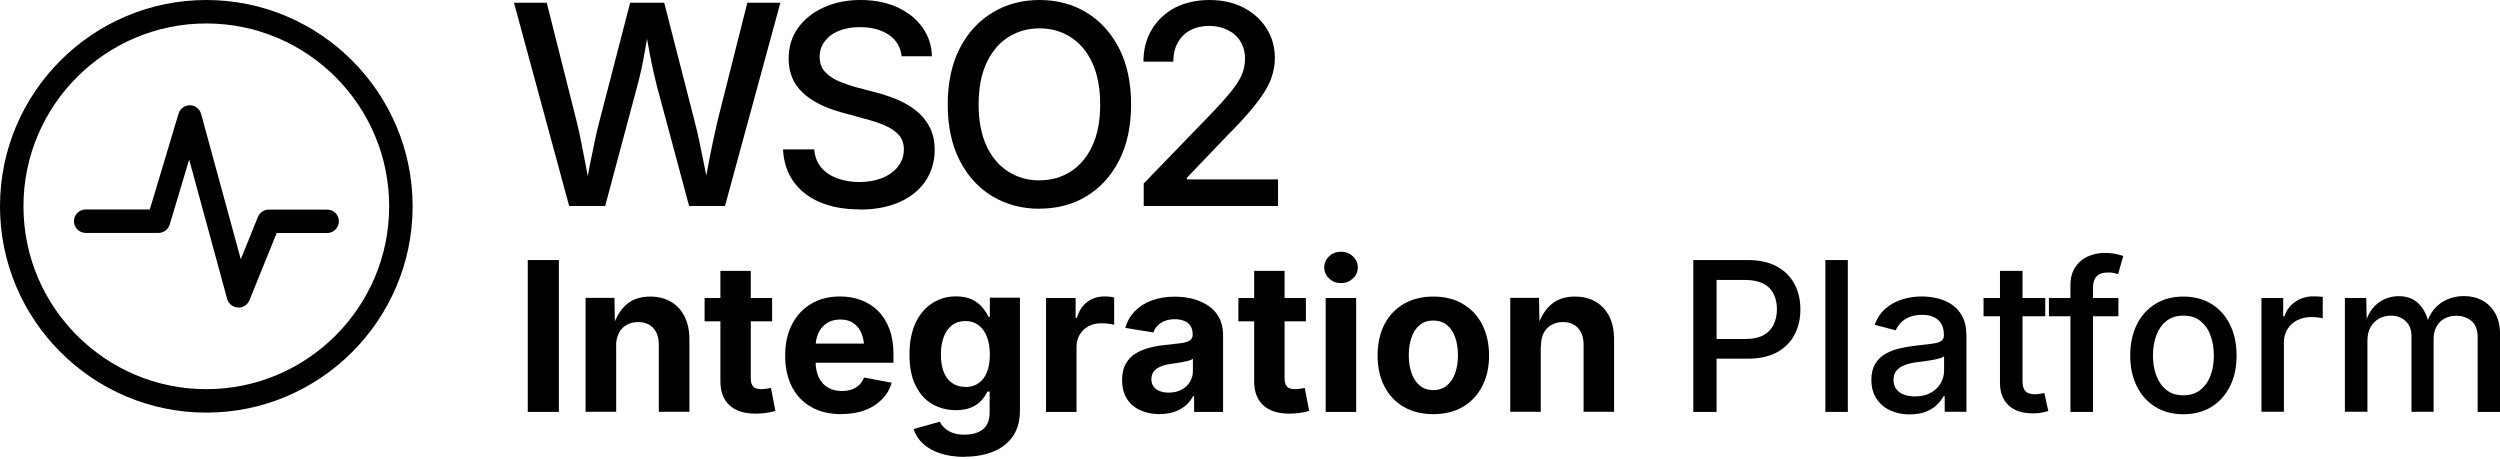
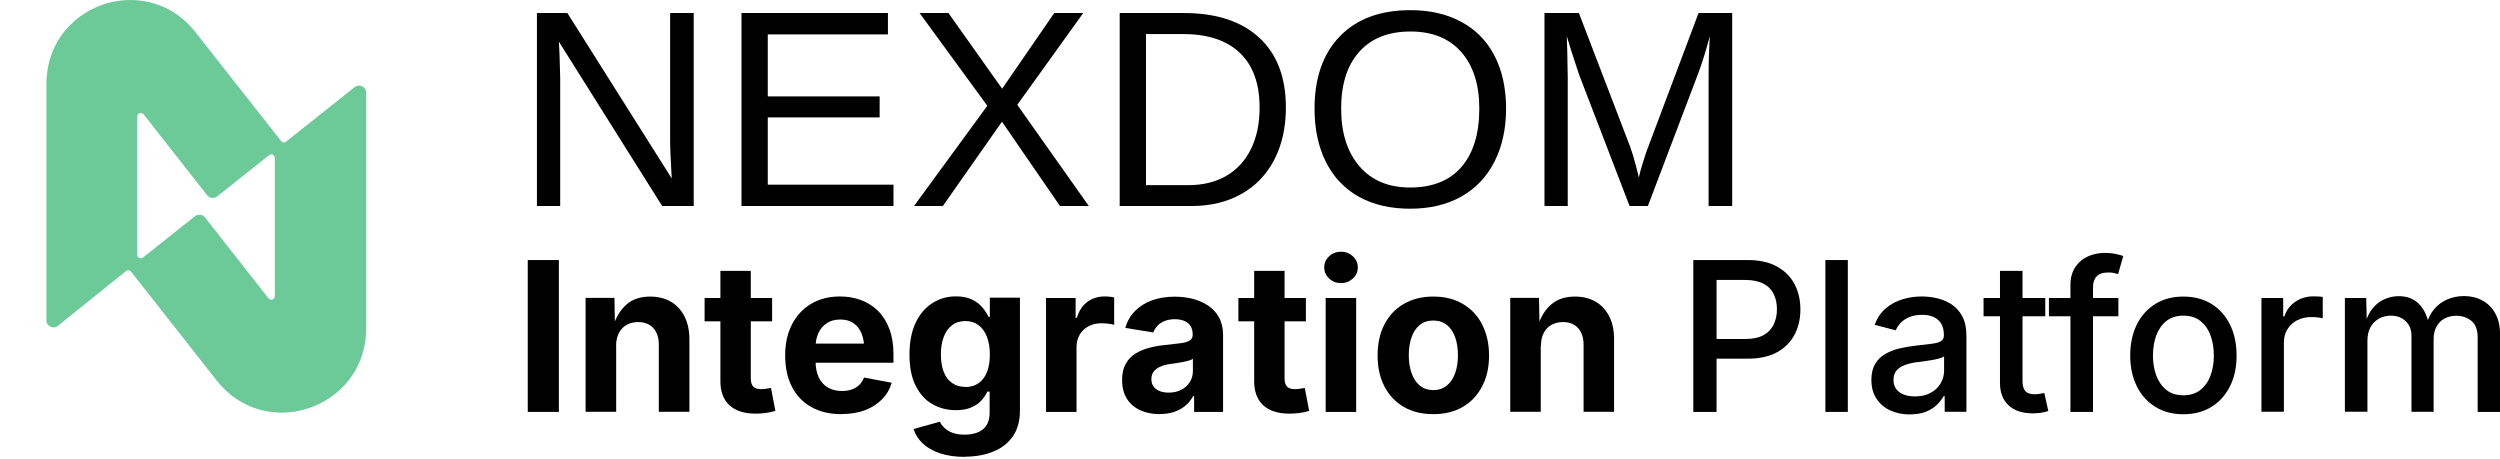
<svg xmlns="http://www.w3.org/2000/svg" id="Layer_1" version="1.1" viewBox="0 0 245.14 45">
-   <g>
+   <g display="none">
    <path d="M23.38,30.15s-.05,0-.07,0c-.49-.03-.91-.37-1.04-.85l-3.72-13.65-1.91,6.37c-.15.49-.59.82-1.1.82h-7.14c-.64,0-1.15-.52-1.15-1.15s.52-1.15,1.15-1.15h6.29l2.82-9.4c.15-.49.59-.82,1.1-.82,0,0,0,0,.01,0,.51,0,.96.35,1.1.85l3.89,14.25,1.68-4.15c.18-.43.6-.72,1.07-.72h5.72c.64,0,1.15.52,1.15,1.15s-.52,1.15-1.15,1.15h-4.95l-2.67,6.59c-.18.44-.6.72-1.07.72Z" />
    <path d="M20.23,40.46C9.08,40.46,0,31.39,0,20.23S9.08,0,20.23,0s20.23,9.08,20.23,20.23-9.08,20.23-20.23,20.23ZM20.23,2.3C10.34,2.3,2.3,10.34,2.3,20.23s8.04,17.93,17.93,17.93,17.93-8.04,17.93-17.93S30.12,2.3,20.23,2.3Z" />
  </g>
-   <g>
+   <path d="M35.864 10.134L27.876 16.48C27.698 16.621 27.44 16.591 27.298 16.412L27.292 16.404H27.298C27.298 16.404 17.246 3.621 17.196 3.561C15.274 1.224 12.728 0.113 10.18 0.008C5.06 -0.201 0 3.661 0 9.813V37.257C0 37.95 0.798 38.334 1.336 37.9L9.264 31.528C9.442 31.385 9.702 31.415 9.844 31.594L19.8 44.256C21.762 46.752 24.418 47.916 27.066 47.994C32.152 48.147 37.198 44.294 37.198 38.185V10.783C37.198 10.092 36.404 9.706 35.864 10.134ZM26.57 34.45C26.57 34.842 26.078 35.012 25.836 34.705L18.44 25.288C18.158 24.93 17.64 24.868 17.284 25.151L11.236 29.956C10.966 30.171 10.57 29.978 10.57 29.633V13.554C10.57 13.163 11.062 12.992 11.304 13.299L18.7 22.716C18.982 23.074 19.5 23.136 19.856 22.853L25.904 18.048C26.174 17.833 26.57 18.026 26.57 18.371V34.45Z" fill="#6CCA98" transform="translate(4.55 0) scale(0.842917)" />
+   <g display="none">
    <path d="M55.81,20.2L50.4.27h3.21l2.88,11.42c.18.7.34,1.44.49,2.19.15.76.3,1.52.45,2.3.15.78.29,1.55.42,2.33h-.45c.14-.78.29-1.55.44-2.33.15-.78.31-1.54.47-2.3.16-.76.33-1.49.52-2.19L61.79.27h3.34l2.93,11.42c.19.7.36,1.44.52,2.19.16.76.32,1.52.47,2.3.16.78.31,1.55.45,2.33h-.48c.14-.78.28-1.55.43-2.33.14-.78.3-1.54.46-2.3.16-.76.33-1.49.49-2.19l2.88-11.42h3.24l-5.43,19.93h-3.52l-3.17-11.81c-.24-.93-.46-1.93-.67-3.02-.21-1.09-.41-2.28-.63-3.58h.7c-.22,1.25-.43,2.4-.61,3.46-.18,1.06-.41,2.11-.69,3.14l-3.16,11.81h-3.53Z" />
    <path d="M84.26,20.53c-1.49,0-2.78-.24-3.88-.71s-1.96-1.15-2.58-2.03c-.62-.88-.96-1.92-1.02-3.14h3.06c.06.72.3,1.32.7,1.79s.93.82,1.59,1.06c.65.23,1.36.35,2.11.35.85,0,1.6-.13,2.25-.39.66-.26,1.17-.64,1.56-1.12.38-.49.58-1.05.58-1.69,0-.58-.17-1.05-.5-1.42-.33-.37-.79-.68-1.35-.92-.57-.25-1.21-.46-1.93-.65l-2.33-.64c-1.63-.44-2.9-1.08-3.82-1.94-.91-.86-1.37-1.97-1.37-3.33,0-1.15.31-2.16.93-3.02.62-.86,1.46-1.53,2.53-2.01C81.85.24,83.05,0,84.39,0s2.57.24,3.61.72c1.04.48,1.85,1.13,2.45,1.96.59.83.9,1.77.93,2.84h-2.97c-.1-.91-.52-1.61-1.26-2.11-.75-.5-1.68-.75-2.82-.75-.8,0-1.5.13-2.09.37s-1.05.6-1.38,1.04c-.33.44-.49.94-.49,1.5,0,.63.19,1.14.58,1.53.39.39.86.7,1.42.92s1.09.41,1.6.54l1.94.51c.63.16,1.29.38,1.96.65.67.27,1.3.62,1.87,1.06.57.43,1.03.97,1.38,1.61.35.64.53,1.41.53,2.31,0,1.12-.29,2.13-.87,3.01-.58.88-1.42,1.58-2.52,2.08-1.1.5-2.43.76-3.99.76Z" />
    <path d="M101.93,20.47c-1.72,0-3.26-.41-4.62-1.22-1.36-.82-2.43-1.99-3.21-3.52s-1.17-3.36-1.17-5.48.39-3.96,1.17-5.49,1.85-2.7,3.21-3.52C98.67.41,100.21,0,101.93,0s3.26.41,4.61,1.23c1.35.82,2.42,2,3.2,3.52.78,1.53,1.17,3.36,1.17,5.49s-.39,3.95-1.17,5.48c-.78,1.53-1.85,2.7-3.2,3.52-1.35.82-2.89,1.22-4.61,1.22ZM101.93,17.68c1.13,0,2.15-.28,3.04-.85.9-.57,1.61-1.4,2.13-2.51.52-1.11.78-2.47.78-4.07s-.26-2.99-.78-4.1c-.52-1.11-1.23-1.95-2.13-2.52-.9-.57-1.91-.85-3.04-.85s-2.16.29-3.06.86c-.9.57-1.61,1.41-2.13,2.52-.52,1.11-.78,2.47-.78,4.09s.26,2.96.78,4.07c.52,1.11,1.23,1.94,2.13,2.51.9.57,1.92.86,3.06.86Z" />
    <path d="M112.15,20.2v-2.21l6.77-7c.7-.73,1.28-1.38,1.74-1.94.46-.56.82-1.1,1.06-1.62.24-.52.36-1.07.36-1.66,0-.67-.15-1.24-.46-1.73s-.73-.85-1.26-1.11-1.13-.39-1.81-.39-1.32.15-1.85.43c-.53.29-.93.7-1.22,1.22-.29.53-.43,1.15-.43,1.86h-2.93c0-1.21.28-2.28.84-3.19.56-.91,1.33-1.62,2.3-2.13C116.24.25,117.35,0,118.6,0s2.38.25,3.34.75c.96.5,1.71,1.18,2.25,2.03.54.85.82,1.82.82,2.9,0,.73-.14,1.44-.41,2.14-.27.7-.75,1.48-1.43,2.35-.68.87-1.64,1.94-2.88,3.18l-3.91,4.08v.16h8.94v2.61h-13.16Z" />
  </g>
+   <text x="50.4" y="20.2" font-family="Arial, Helvetica, sans-serif" font-size="27.5" font-weight="500" letter-spacing="0.2">NEXDOM</text>
  <g>
    <path d="M54.8,25.5v14.89h-3.05v-14.89h3.05Z" />
    <path d="M60.42,33.92v6.46h-3v-11.17h2.83l.05,2.79h-.18c.29-.93.74-1.65,1.33-2.16s1.37-.76,2.31-.76c.77,0,1.45.17,2.02.5.58.34,1.02.82,1.34,1.45.32.63.48,1.38.48,2.25v7.1h-3v-6.58c0-.69-.18-1.23-.54-1.63-.36-.39-.85-.59-1.48-.59-.42,0-.79.09-1.12.27-.33.18-.59.45-.77.8-.18.34-.28.77-.28,1.27Z" />
    <path d="M75.71,29.22v2.29h-6.62v-2.29h6.62ZM70.62,26.56h3v10.56c0,.35.08.62.24.79s.42.25.79.25c.11,0,.27-.01.48-.04.21-.03.36-.06.47-.08l.43,2.25c-.33.1-.66.17-.99.21-.33.04-.64.06-.94.06-1.12,0-1.97-.27-2.57-.82-.59-.54-.89-1.33-.89-2.35v-10.82Z" />
    <path d="M82.5,40.61c-1.14,0-2.12-.23-2.95-.7-.83-.47-1.46-1.13-1.9-1.99-.44-.86-.66-1.88-.66-3.06s.22-2.16.66-3.03c.44-.86,1.06-1.54,1.87-2.03.81-.48,1.75-.73,2.84-.73.73,0,1.41.11,2.05.35.63.23,1.19.58,1.67,1.05.48.47.85,1.06,1.12,1.76.27.71.41,1.54.41,2.5v.84h-9.38v-1.88h7.91l-1.4.5c0-.58-.09-1.08-.27-1.51-.18-.43-.44-.76-.79-1-.35-.24-.78-.35-1.29-.35s-.96.12-1.32.36c-.36.24-.64.57-.82.97-.19.41-.28.88-.28,1.4v1.33c0,.65.11,1.19.32,1.63.22.44.52.77.91.99.39.22.84.33,1.36.33.35,0,.67-.05.96-.15.29-.1.53-.25.74-.45.2-.2.36-.44.46-.72l2.72.51c-.18.61-.49,1.15-.94,1.61s-1,.82-1.67,1.08c-.67.25-1.44.38-2.31.38Z" />
    <path d="M94.61,44.8c-.93,0-1.74-.12-2.44-.35-.69-.24-1.26-.56-1.69-.97s-.73-.88-.9-1.41l2.58-.72c.09.21.24.41.44.6s.46.36.78.48c.33.13.73.19,1.21.19.77,0,1.37-.18,1.8-.53s.65-.89.65-1.63v-2.06h-.23c-.13.3-.33.59-.58.87-.25.28-.58.51-.99.68-.41.18-.92.27-1.52.27-.84,0-1.6-.2-2.29-.59-.69-.39-1.23-.99-1.64-1.8-.41-.8-.61-1.83-.61-3.06s.21-2.31.62-3.16.97-1.48,1.66-1.91c.69-.43,1.45-.64,2.27-.64.63,0,1.15.1,1.58.31s.77.47,1.03.79c.26.32.46.62.59.91h.13v-1.88h2.95v11.08c0,1.01-.23,1.84-.69,2.51-.47.67-1.1,1.17-1.92,1.5-.81.33-1.74.5-2.8.5ZM94.66,37.95c.51,0,.95-.13,1.3-.38.36-.25.63-.62.82-1.09.19-.48.28-1.05.28-1.71s-.09-1.23-.28-1.73c-.19-.49-.46-.88-.82-1.15-.36-.27-.79-.41-1.3-.41s-.97.14-1.32.42c-.36.28-.63.67-.81,1.16s-.27,1.06-.27,1.7.09,1.22.27,1.69.45.84.82,1.1c.36.26.8.39,1.32.39Z" />
    <path d="M102.57,40.39v-11.17h2.9v1.95h.12c.21-.69.55-1.22,1.03-1.57.48-.35,1.04-.53,1.66-.53.15,0,.32,0,.5.02.18.02.34.04.47.08v2.68c-.13-.05-.33-.08-.58-.11-.25-.03-.5-.04-.72-.04-.45,0-.86.1-1.23.3s-.65.47-.85.82c-.21.35-.31.76-.31,1.22v6.35h-3Z" />
    <path d="M113.74,40.61c-.71,0-1.34-.12-1.9-.37-.56-.25-1.01-.62-1.33-1.12-.32-.5-.48-1.11-.48-1.86,0-.62.11-1.14.34-1.56s.54-.76.94-1.01c.4-.25.85-.45,1.35-.58.5-.13,1.03-.23,1.58-.28.65-.07,1.17-.13,1.56-.18s.69-.15.87-.27c.18-.12.28-.3.28-.54v-.05c0-.32-.07-.59-.2-.81-.13-.22-.33-.39-.59-.5-.26-.11-.58-.18-.96-.18s-.72.06-1.01.18c-.28.12-.52.27-.7.47-.18.19-.31.41-.4.65l-2.75-.45c.19-.65.51-1.21.96-1.66.45-.45,1-.8,1.66-1.04.66-.24,1.41-.36,2.24-.36.6,0,1.18.07,1.75.21.56.15,1.07.37,1.52.67.45.3.81.69,1.07,1.17s.39,1.06.39,1.73v7.52h-2.84v-1.55h-.1c-.18.35-.42.65-.72.91-.3.26-.66.47-1.08.62-.42.15-.91.23-1.46.23ZM114.59,38.5c.47,0,.89-.09,1.25-.28s.63-.44.83-.76c.2-.32.3-.67.3-1.07v-1.21c-.08.07-.22.13-.4.18-.18.05-.38.1-.6.14s-.44.08-.65.11-.4.06-.57.08c-.37.05-.69.14-.97.26s-.5.28-.65.48c-.15.19-.23.45-.23.75,0,.29.07.53.22.73.15.2.34.34.6.44.25.1.54.15.87.15Z" />
    <path d="M128.05,29.22v2.29h-6.62v-2.29h6.62ZM122.96,26.56h3v10.56c0,.35.08.62.24.79s.42.25.79.25c.11,0,.27-.01.48-.04.21-.03.36-.06.47-.08l.43,2.25c-.33.1-.66.17-.99.21-.33.04-.64.06-.94.06-1.12,0-1.97-.27-2.57-.82-.59-.54-.89-1.33-.89-2.35v-10.82Z" />
    <path d="M131.49,27.76c-.45,0-.84-.15-1.16-.45-.32-.3-.48-.66-.48-1.09s.16-.79.48-1.09c.32-.3.71-.45,1.16-.45s.84.15,1.17.45c.32.3.48.66.48,1.09s-.16.79-.48,1.09c-.33.3-.71.45-1.17.45ZM129.99,40.39v-11.17h2.99v11.17h-2.99Z" />
    <path d="M140.54,40.61c-1.12,0-2.09-.24-2.91-.72-.82-.48-1.45-1.16-1.89-2.02s-.66-1.87-.66-3.01.22-2.17.66-3.03,1.07-1.54,1.89-2.02c.82-.48,1.79-.73,2.91-.73s2.1.24,2.91.73c.82.48,1.45,1.15,1.89,2.02s.67,1.87.67,3.03-.22,2.15-.67,3.01-1.07,1.54-1.89,2.02c-.82.48-1.78.72-2.91.72ZM140.54,38.25c.54,0,.98-.15,1.34-.45.36-.3.63-.7.81-1.22.18-.51.27-1.1.27-1.74s-.09-1.25-.27-1.76c-.18-.51-.45-.92-.81-1.21-.36-.29-.8-.44-1.34-.44s-.97.15-1.33.44c-.36.29-.63.7-.8,1.21-.18.51-.27,1.1-.27,1.76s.09,1.23.27,1.74c.18.52.44.92.8,1.22.36.3.8.45,1.33.45Z" />
    <path d="M151.08,33.92v6.46h-2.99v-11.17h2.82l.05,2.79h-.18c.3-.93.74-1.65,1.34-2.16s1.37-.76,2.32-.76c.77,0,1.45.17,2.02.5s1.02.82,1.34,1.45c.32.63.47,1.38.47,2.25v7.1h-2.99v-6.58c0-.69-.18-1.23-.54-1.63-.36-.39-.85-.59-1.48-.59-.42,0-.79.09-1.12.27-.33.18-.59.45-.77.8-.18.34-.27.77-.27,1.27Z" />
    <path d="M166.04,40.39v-14.89h5.34c1.14,0,2.1.21,2.87.64.76.42,1.34,1,1.72,1.73.38.73.57,1.55.57,2.47s-.19,1.74-.57,2.47c-.38.73-.96,1.31-1.72,1.73-.77.42-1.72.63-2.88.63h-3.65v-1.93h3.43c.73,0,1.32-.13,1.78-.38.45-.25.78-.6.99-1.04.21-.44.32-.94.32-1.49s-.1-1.06-.32-1.49c-.21-.44-.54-.78-1-1.02s-1.06-.37-1.8-.37h-2.8v12.94h-2.28Z" />
    <path d="M181.19,25.5v14.89h-2.2v-14.89h2.2Z" />
    <path d="M187.28,40.64c-.71,0-1.34-.13-1.92-.39s-1.02-.65-1.36-1.15c-.33-.5-.5-1.12-.5-1.86,0-.63.13-1.15.37-1.56.25-.41.57-.73.99-.97s.88-.42,1.38-.54c.51-.12,1.03-.21,1.55-.27.66-.08,1.2-.15,1.61-.19.42-.05.72-.13.91-.25.2-.12.3-.3.3-.56v-.06c0-.42-.08-.77-.24-1.06-.16-.29-.4-.51-.71-.67-.32-.16-.71-.24-1.19-.24s-.9.08-1.25.22c-.35.15-.63.34-.85.57-.21.24-.38.48-.48.73l-2.07-.54c.25-.67.61-1.2,1.09-1.61.47-.41,1.01-.7,1.63-.89s1.25-.28,1.9-.28c.45,0,.93.05,1.44.16.5.11.98.3,1.43.58.44.28.81.67,1.09,1.18s.42,1.17.42,1.98v7.41h-2.13v-1.53h-.11c-.15.28-.37.56-.65.84s-.65.5-1.08.68c-.44.18-.96.26-1.57.26ZM187.77,38.87c.6,0,1.11-.11,1.54-.35.43-.23.75-.54.98-.93.22-.39.34-.8.34-1.23v-1.43c-.08.08-.23.15-.45.21-.22.07-.48.12-.77.17-.28.05-.56.09-.83.13-.27.03-.49.06-.66.08-.41.05-.79.15-1.13.27s-.62.31-.82.54-.3.54-.3.93c0,.35.09.65.27.89.18.24.43.42.74.54.31.12.67.18,1.09.18Z" />
    <path d="M200.55,29.22v1.79h-6.05v-1.79h6.05ZM196.12,26.56h2.2v10.81c0,.45.09.77.28.98.19.21.5.31.93.31.11,0,.26-.01.45-.04.19-.03.35-.05.48-.08l.39,1.76c-.23.08-.48.14-.75.18-.26.04-.53.05-.79.05-1.01,0-1.8-.26-2.36-.79-.56-.52-.84-1.26-.84-2.2v-10.99Z" />
    <path d="M207.72,29.22v1.79h-6.81v-1.79h6.81ZM203.02,40.39v-12.45c0-.69.16-1.27.47-1.74.31-.47.72-.82,1.23-1.05.5-.23,1.05-.35,1.64-.35.45,0,.83.04,1.14.11s.55.14.7.19l-.51,1.78c-.11-.03-.24-.07-.39-.11-.16-.04-.35-.05-.59-.05-.52,0-.9.13-1.13.39-.24.26-.35.63-.35,1.13v12.15h-2.2Z" />
    <path d="M214.09,40.62c-1.05,0-1.96-.24-2.74-.72s-1.39-1.15-1.82-2.02c-.43-.87-.65-1.87-.65-3.02s.22-2.17.65-3.04c.43-.87,1.04-1.54,1.82-2.02.78-.48,1.7-.72,2.74-.72s1.97.24,2.75.72c.78.48,1.39,1.15,1.82,2.02.43.87.65,1.88.65,3.04s-.21,2.15-.65,3.02c-.43.86-1.04,1.54-1.82,2.02s-1.7.72-2.75.72ZM214.09,38.76c.68,0,1.24-.18,1.68-.53.44-.36.78-.83.99-1.42.22-.59.32-1.24.32-1.94s-.1-1.37-.32-1.96c-.21-.6-.55-1.07-.99-1.43-.44-.36-1-.53-1.68-.53s-1.23.18-1.67.53-.77.83-.99,1.42c-.21.59-.32,1.25-.32,1.97s.11,1.35.32,1.94c.22.59.55,1.06.99,1.42s1,.53,1.67.53Z" />
    <path d="M221.75,40.39v-11.17h2.13v1.8h.12c.2-.61.56-1.09,1.08-1.44.51-.34,1.09-.52,1.75-.52.14,0,.3,0,.48.01s.33.02.45.04v2.1c-.08-.03-.24-.05-.46-.08s-.45-.04-.69-.04c-.5,0-.96.11-1.37.32s-.72.51-.95.88c-.23.38-.34.81-.34,1.3v6.78h-2.2Z" />
    <path d="M229.93,40.39v-11.17h2.09l.06,2.59h-.18c.16-.63.41-1.15.74-1.56.33-.41.72-.71,1.17-.91.45-.2.91-.3,1.4-.3.81,0,1.47.25,1.97.75.5.5.84,1.2,1.01,2.1h-.28c.15-.61.4-1.13.76-1.56s.79-.75,1.3-.97,1.06-.33,1.64-.33c.66,0,1.25.14,1.79.43.54.28.96.71,1.28,1.28s.47,1.27.47,2.12v7.53h-2.2v-7.31c0-.75-.21-1.29-.62-1.62-.42-.33-.91-.5-1.47-.5-.46,0-.85.1-1.19.29s-.59.46-.77.8-.27.74-.27,1.18v7.15h-2.17v-7.45c0-.6-.19-1.08-.57-1.44-.38-.36-.87-.54-1.46-.54-.41,0-.79.1-1.14.28-.34.19-.63.47-.84.84s-.31.82-.31,1.36v6.94h-2.2Z" />
  </g>
</svg>
